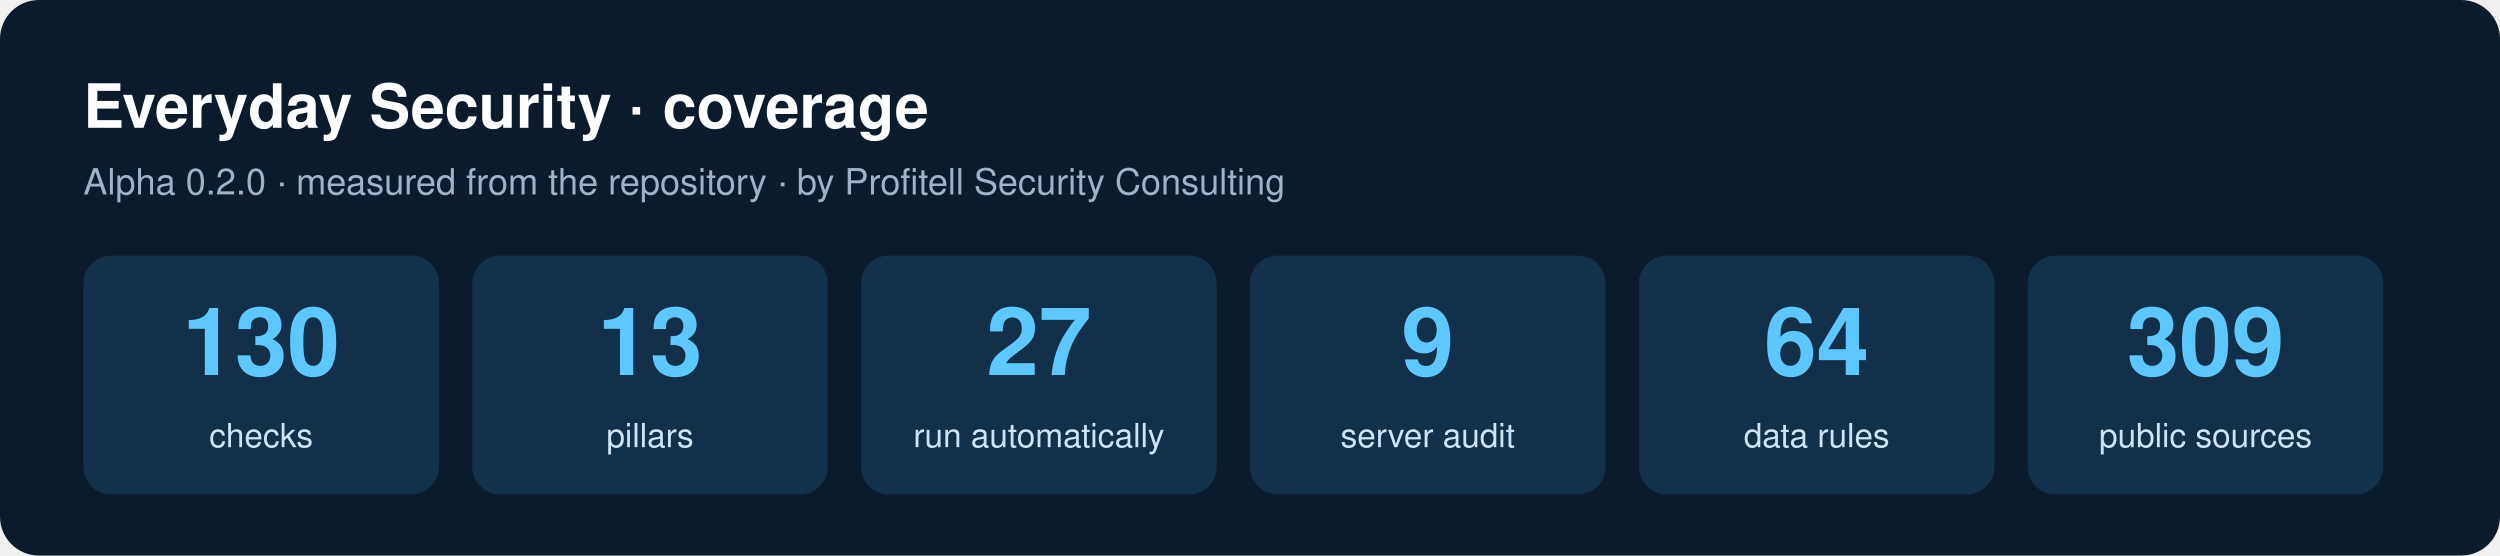
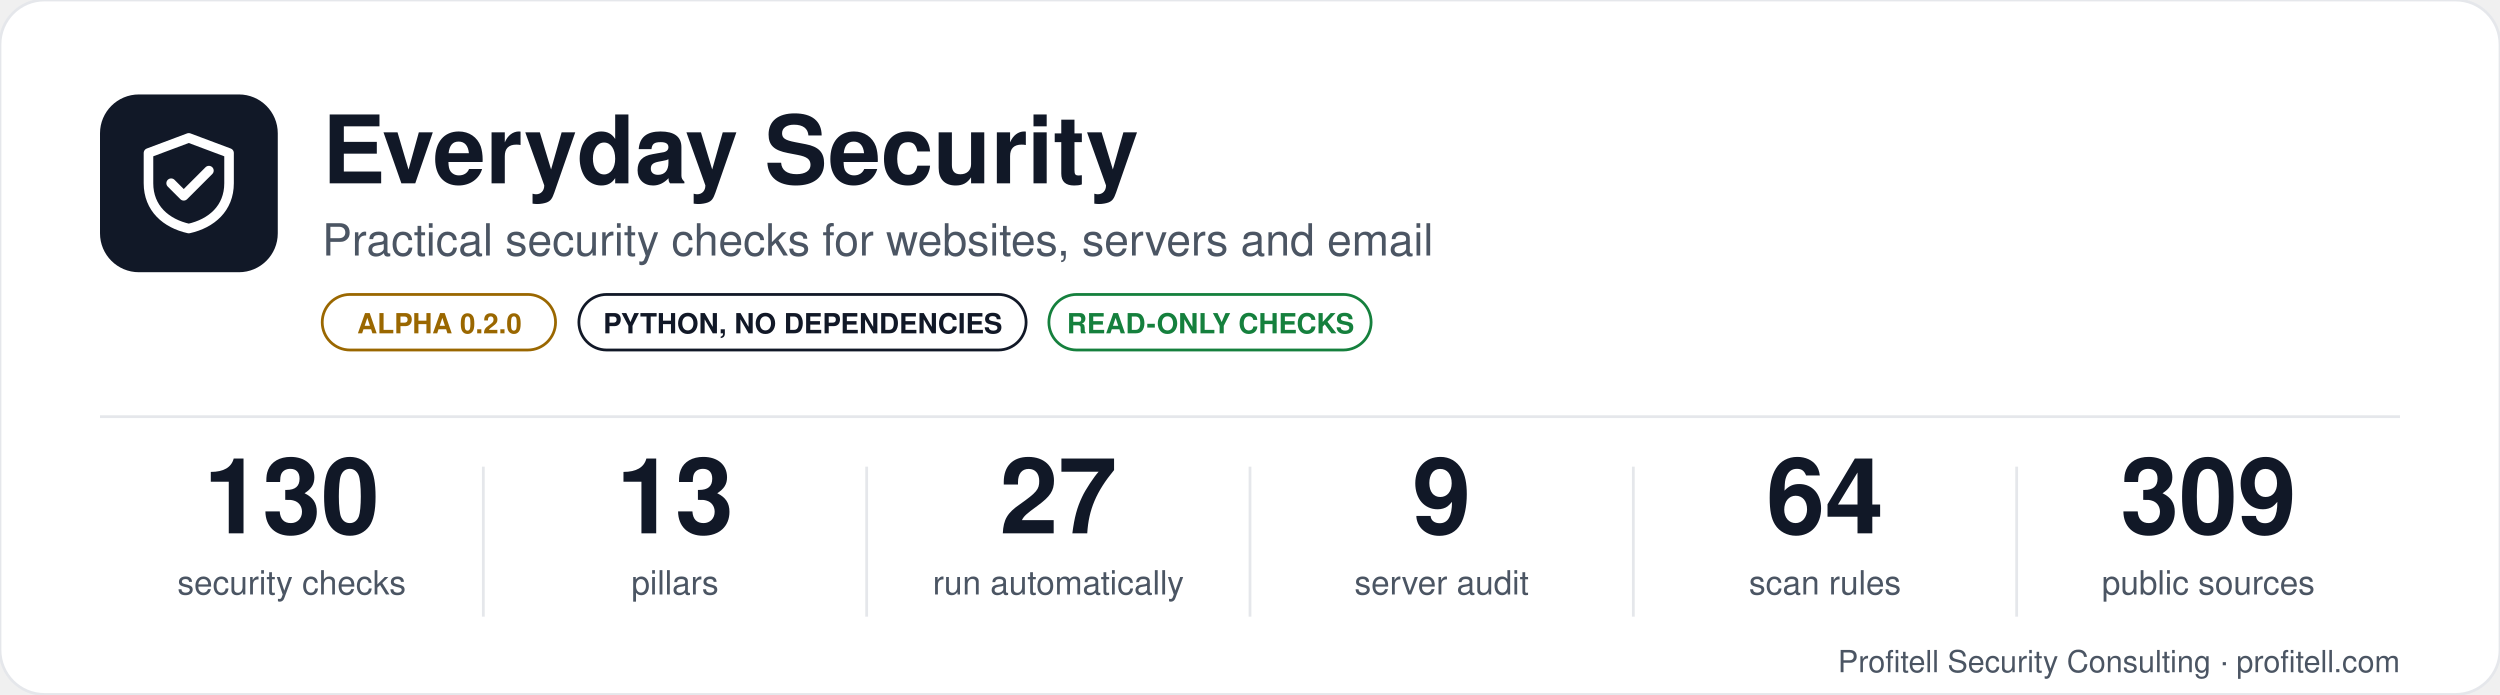
- <svg xmlns="http://www.w3.org/2000/svg" viewBox="0 0 900 200" role="img" aria-label="Everyday Security coverage at a glance">
-   <rect width="900" height="200" rx="14" fill="#0b1b2b" />
-   <text x="30" y="46" font-family="Helvetica,Arial,sans-serif" font-size="22" font-weight="700" fill="#ffffff">Everyday Security · coverage</text>
-   <text x="30" y="70" font-family="Helvetica,Arial,sans-serif" font-size="13" fill="#9fb3c8">Alpha 0.2.0 · measured from the repository · by Profitell Security Consulting</text>
-   <rect x="30" y="92" width="128" height="86" rx="10" fill="#12304a" />
-   <text x="94" y="135" text-anchor="middle" font-family="Helvetica,Arial,sans-serif" font-size="34" font-weight="700" fill="#5cc8ff">130</text>
-   <text x="94" y="161" text-anchor="middle" font-family="Helvetica,Arial,sans-serif" font-size="12" fill="#cfe3f5">checks</text>
-   <rect x="170" y="92" width="128" height="86" rx="10" fill="#12304a" />
-   <text x="234" y="135" text-anchor="middle" font-family="Helvetica,Arial,sans-serif" font-size="34" font-weight="700" fill="#5cc8ff">13</text>
-   <text x="234" y="161" text-anchor="middle" font-family="Helvetica,Arial,sans-serif" font-size="12" fill="#cfe3f5">pillars</text>
-   <rect x="310" y="92" width="128" height="86" rx="10" fill="#12304a" />
-   <text x="374" y="135" text-anchor="middle" font-family="Helvetica,Arial,sans-serif" font-size="34" font-weight="700" fill="#5cc8ff">27</text>
-   <text x="374" y="161" text-anchor="middle" font-family="Helvetica,Arial,sans-serif" font-size="12" fill="#cfe3f5">run automatically</text>
-   <rect x="450" y="92" width="128" height="86" rx="10" fill="#12304a" />
-   <text x="514" y="135" text-anchor="middle" font-family="Helvetica,Arial,sans-serif" font-size="34" font-weight="700" fill="#5cc8ff">9</text>
-   <text x="514" y="161" text-anchor="middle" font-family="Helvetica,Arial,sans-serif" font-size="12" fill="#cfe3f5">server audit</text>
-   <rect x="590" y="92" width="128" height="86" rx="10" fill="#12304a" />
-   <text x="654" y="135" text-anchor="middle" font-family="Helvetica,Arial,sans-serif" font-size="34" font-weight="700" fill="#5cc8ff">64</text>
-   <text x="654" y="161" text-anchor="middle" font-family="Helvetica,Arial,sans-serif" font-size="12" fill="#cfe3f5">data rules</text>
-   <rect x="730" y="92" width="128" height="86" rx="10" fill="#12304a" />
-   <text x="794" y="135" text-anchor="middle" font-family="Helvetica,Arial,sans-serif" font-size="34" font-weight="700" fill="#5cc8ff">309</text>
-   <text x="794" y="161" text-anchor="middle" font-family="Helvetica,Arial,sans-serif" font-size="12" fill="#cfe3f5">public sources</text>
+ <svg xmlns="http://www.w3.org/2000/svg" viewBox="0 0 900 250" width="900" height="250" role="img" aria-label="Everyday Security at a glance">
+   <rect width="900" height="250" rx="16" fill="#ffffff" stroke="#e5e7eb" />
+   <rect x="36" y="34" width="64" height="64" rx="14" fill="#111827" />
+   <g transform="translate(46.2 44.2) scale(1.813)" fill="none" stroke="#ffffff" stroke-width="1.9" stroke-linecap="round" stroke-linejoin="round">
+     <path d="M12 3l8 3v6c0 5-3.5 8-8 9-4.5-1-8-4-8-9V6z" />
+     <path d="M8.5 12l2.5 2.5L16 9.5" />
+   </g>
+   <text x="116" y="66" font-family="-apple-system, 'Segoe UI', Helvetica, Arial, sans-serif" font-size="34" font-weight="800" fill="#111827" text-anchor="start">Everyday Security</text>
+   <text x="116" y="92" font-family="-apple-system, 'Segoe UI', Helvetica, Arial, sans-serif" font-size="16" font-weight="400" fill="#4b5563" text-anchor="start">Practical security checks for websites, servers and email</text>
+   <rect x="116" y="106" width="84" height="20" rx="10" fill="#ffffff" stroke="#9a6700" />
+   <text x="158.2" y="120" font-family="-apple-system, 'Segoe UI', Helvetica, Arial, sans-serif" font-size="10" font-weight="700" fill="#9a6700" text-anchor="middle">ALPHA 0.2.0</text>
+   <rect x="208.4" y="106" width="161" height="20" rx="10" fill="#ffffff" stroke="#111827" />
+   <text x="289.0" y="120" font-family="-apple-system, 'Segoe UI', Helvetica, Arial, sans-serif" font-size="10" font-weight="700" fill="#111827" text-anchor="middle">PYTHON, NO DEPENDENCIES</text>
+   <rect x="377.6" y="106" width="116" height="20" rx="10" fill="#ffffff" stroke="#15803d" />
+   <text x="435.8" y="120" font-family="-apple-system, 'Segoe UI', Helvetica, Arial, sans-serif" font-size="10" font-weight="700" fill="#15803d" text-anchor="middle">READ-ONLY CHECKS</text>
+   <line x1="36" y1="150" x2="864" y2="150" stroke="#e5e7eb" />
+   <text x="105.0" y="192" font-family="-apple-system, 'Segoe UI', Helvetica, Arial, sans-serif" font-size="38" font-weight="800" fill="#111827" text-anchor="middle">130</text>
+   <text x="105.0" y="214" font-family="-apple-system, 'Segoe UI', Helvetica, Arial, sans-serif" font-size="12" font-weight="400" fill="#4b5563" text-anchor="middle">security checks</text>
+   <text x="243.0" y="192" font-family="-apple-system, 'Segoe UI', Helvetica, Arial, sans-serif" font-size="38" font-weight="800" fill="#111827" text-anchor="middle">13</text>
+   <text x="243.0" y="214" font-family="-apple-system, 'Segoe UI', Helvetica, Arial, sans-serif" font-size="12" font-weight="400" fill="#4b5563" text-anchor="middle">pillars</text>
+   <line x1="174" y1="168" x2="174" y2="222" stroke="#e5e7eb" />
+   <text x="381.0" y="192" font-family="-apple-system, 'Segoe UI', Helvetica, Arial, sans-serif" font-size="38" font-weight="800" fill="#111827" text-anchor="middle">27</text>
+   <text x="381.0" y="214" font-family="-apple-system, 'Segoe UI', Helvetica, Arial, sans-serif" font-size="12" font-weight="400" fill="#4b5563" text-anchor="middle">run automatically</text>
+   <line x1="312" y1="168" x2="312" y2="222" stroke="#e5e7eb" />
+   <text x="519.0" y="192" font-family="-apple-system, 'Segoe UI', Helvetica, Arial, sans-serif" font-size="38" font-weight="800" fill="#111827" text-anchor="middle">9</text>
+   <text x="519.0" y="214" font-family="-apple-system, 'Segoe UI', Helvetica, Arial, sans-serif" font-size="12" font-weight="400" fill="#4b5563" text-anchor="middle">server audit</text>
+   <line x1="450" y1="168" x2="450" y2="222" stroke="#e5e7eb" />
+   <text x="657.0" y="192" font-family="-apple-system, 'Segoe UI', Helvetica, Arial, sans-serif" font-size="38" font-weight="800" fill="#111827" text-anchor="middle">64</text>
+   <text x="657.0" y="214" font-family="-apple-system, 'Segoe UI', Helvetica, Arial, sans-serif" font-size="12" font-weight="400" fill="#4b5563" text-anchor="middle">scan rules</text>
+   <line x1="588" y1="168" x2="588" y2="222" stroke="#e5e7eb" />
+   <text x="795.0" y="192" font-family="-apple-system, 'Segoe UI', Helvetica, Arial, sans-serif" font-size="38" font-weight="800" fill="#111827" text-anchor="middle">309</text>
+   <text x="795.0" y="214" font-family="-apple-system, 'Segoe UI', Helvetica, Arial, sans-serif" font-size="12" font-weight="400" fill="#4b5563" text-anchor="middle">public sources</text>
+   <line x1="726" y1="168" x2="726" y2="222" stroke="#e5e7eb" />
+   <text x="864" y="242" font-family="-apple-system, 'Segoe UI', Helvetica, Arial, sans-serif" font-size="11" font-weight="400" fill="#4b5563" text-anchor="end">Profitell Security Consulting · profitell.com</text>
</svg>
